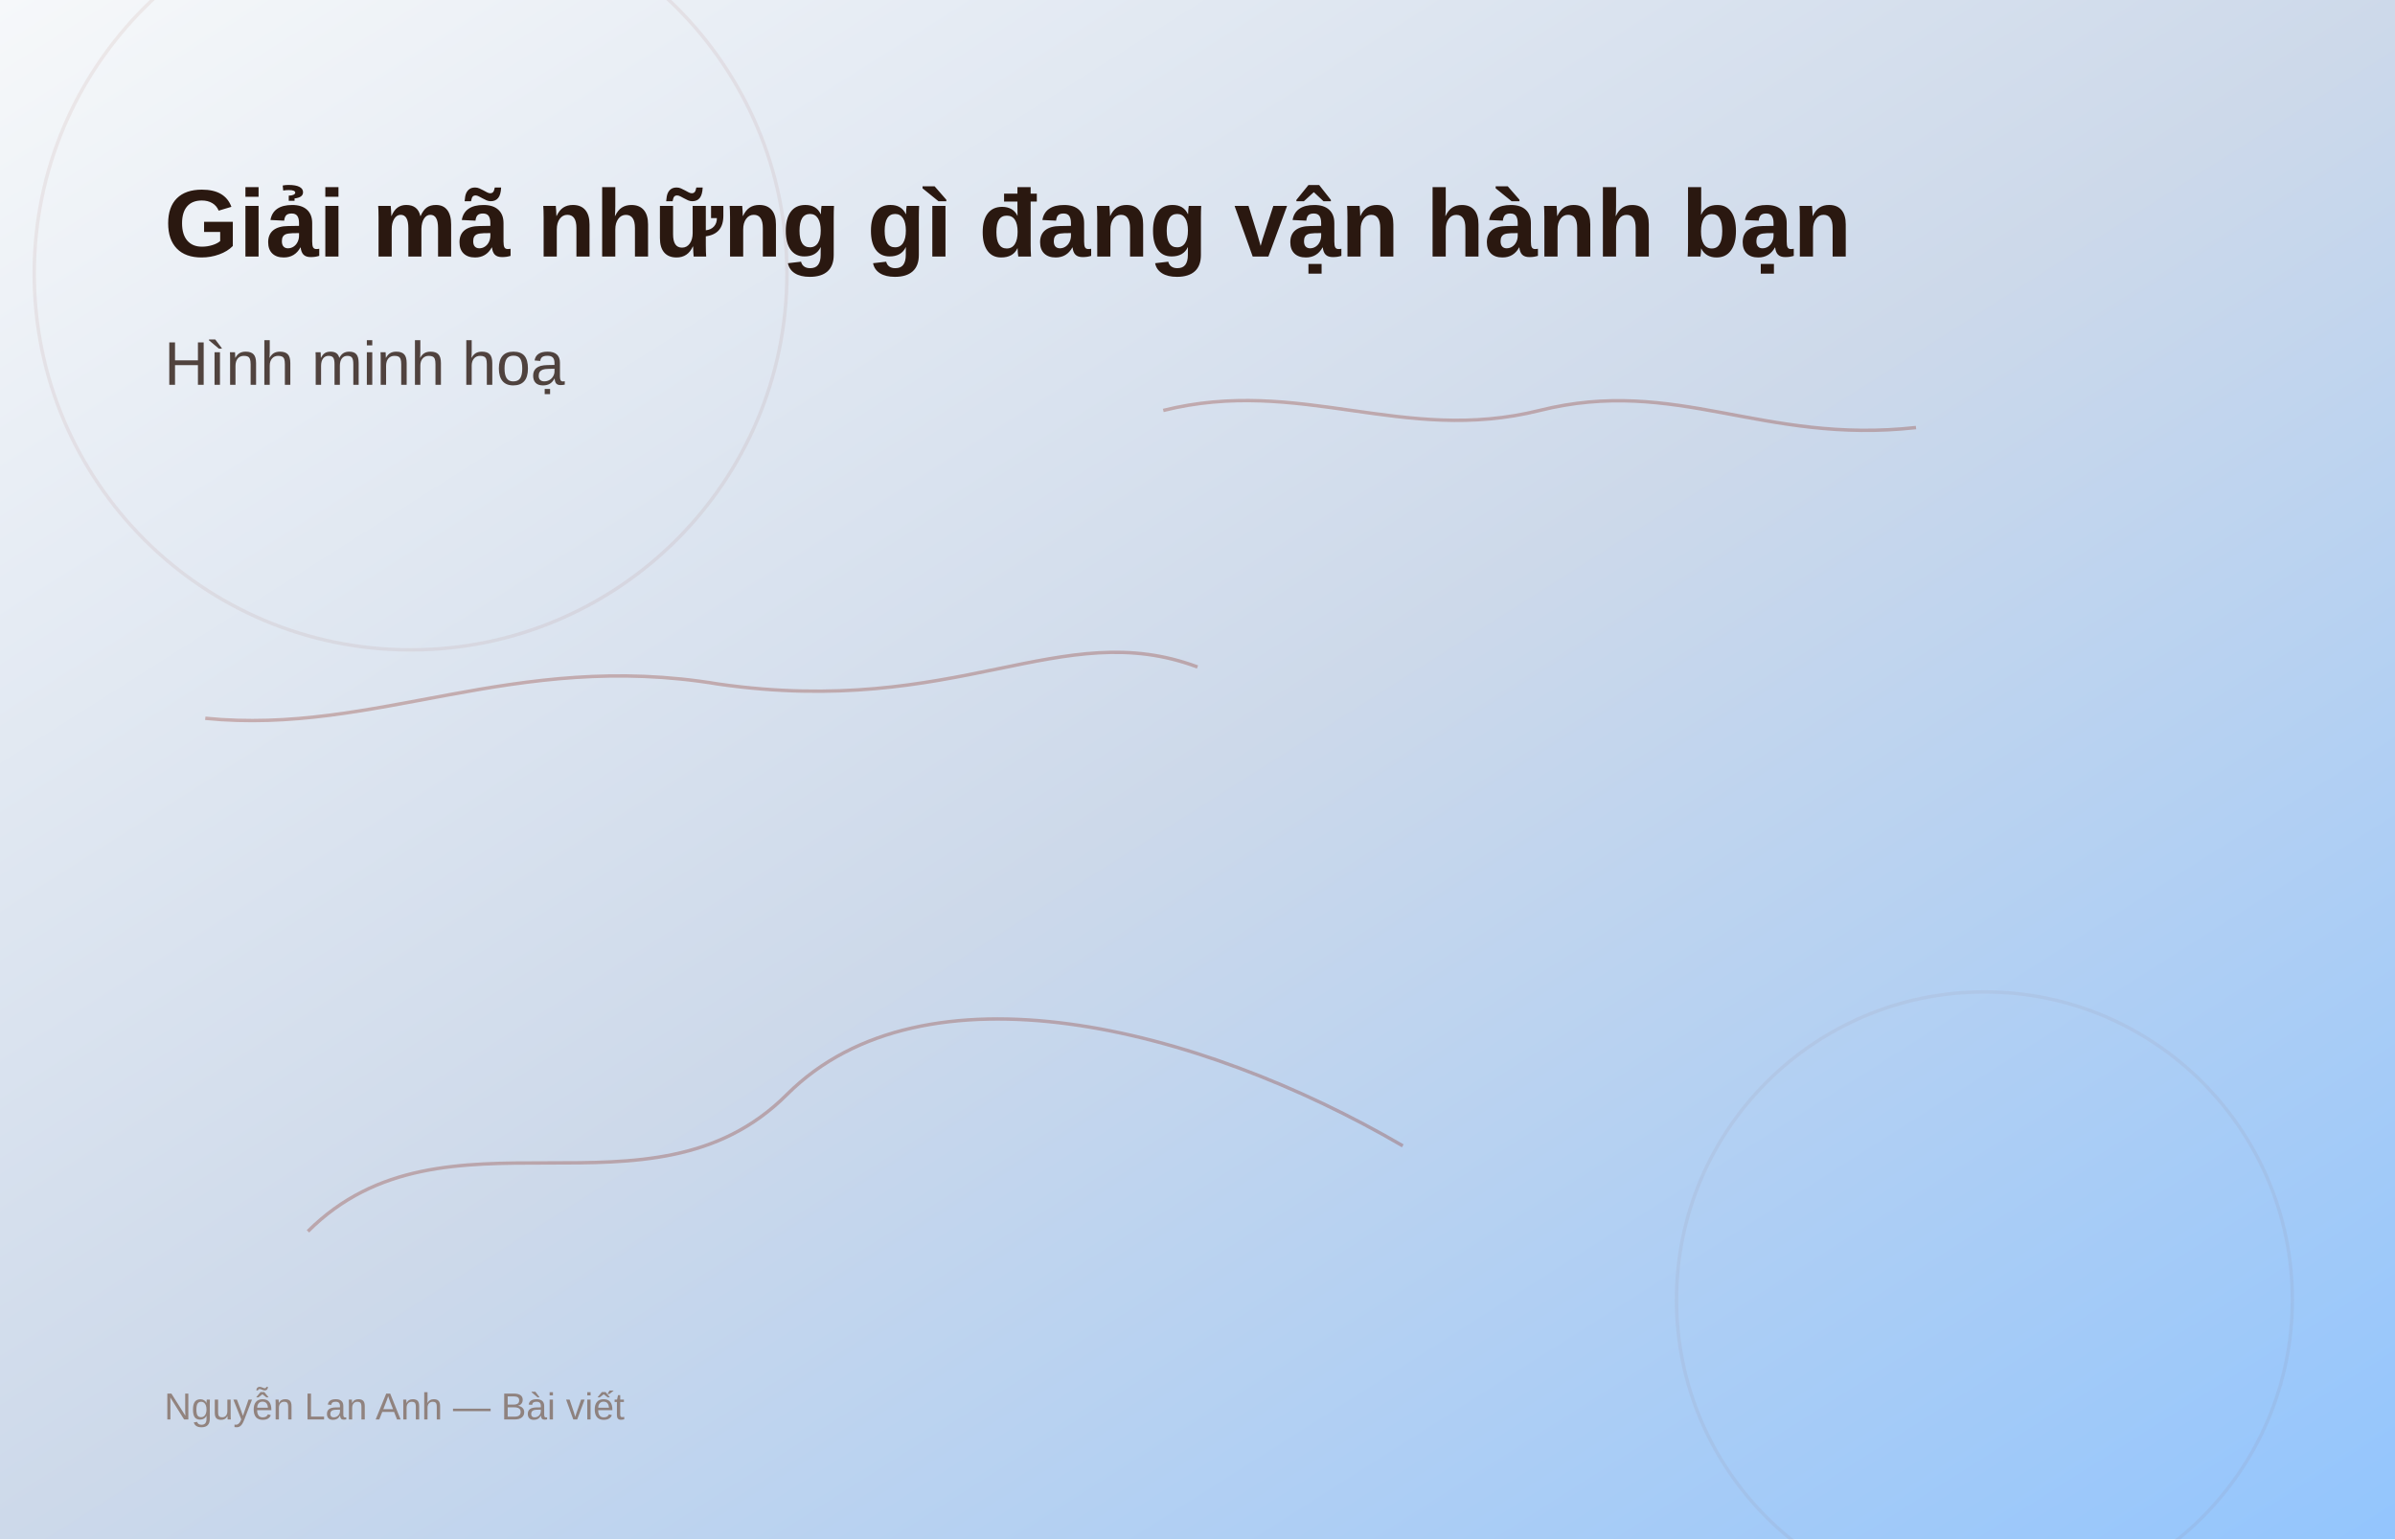
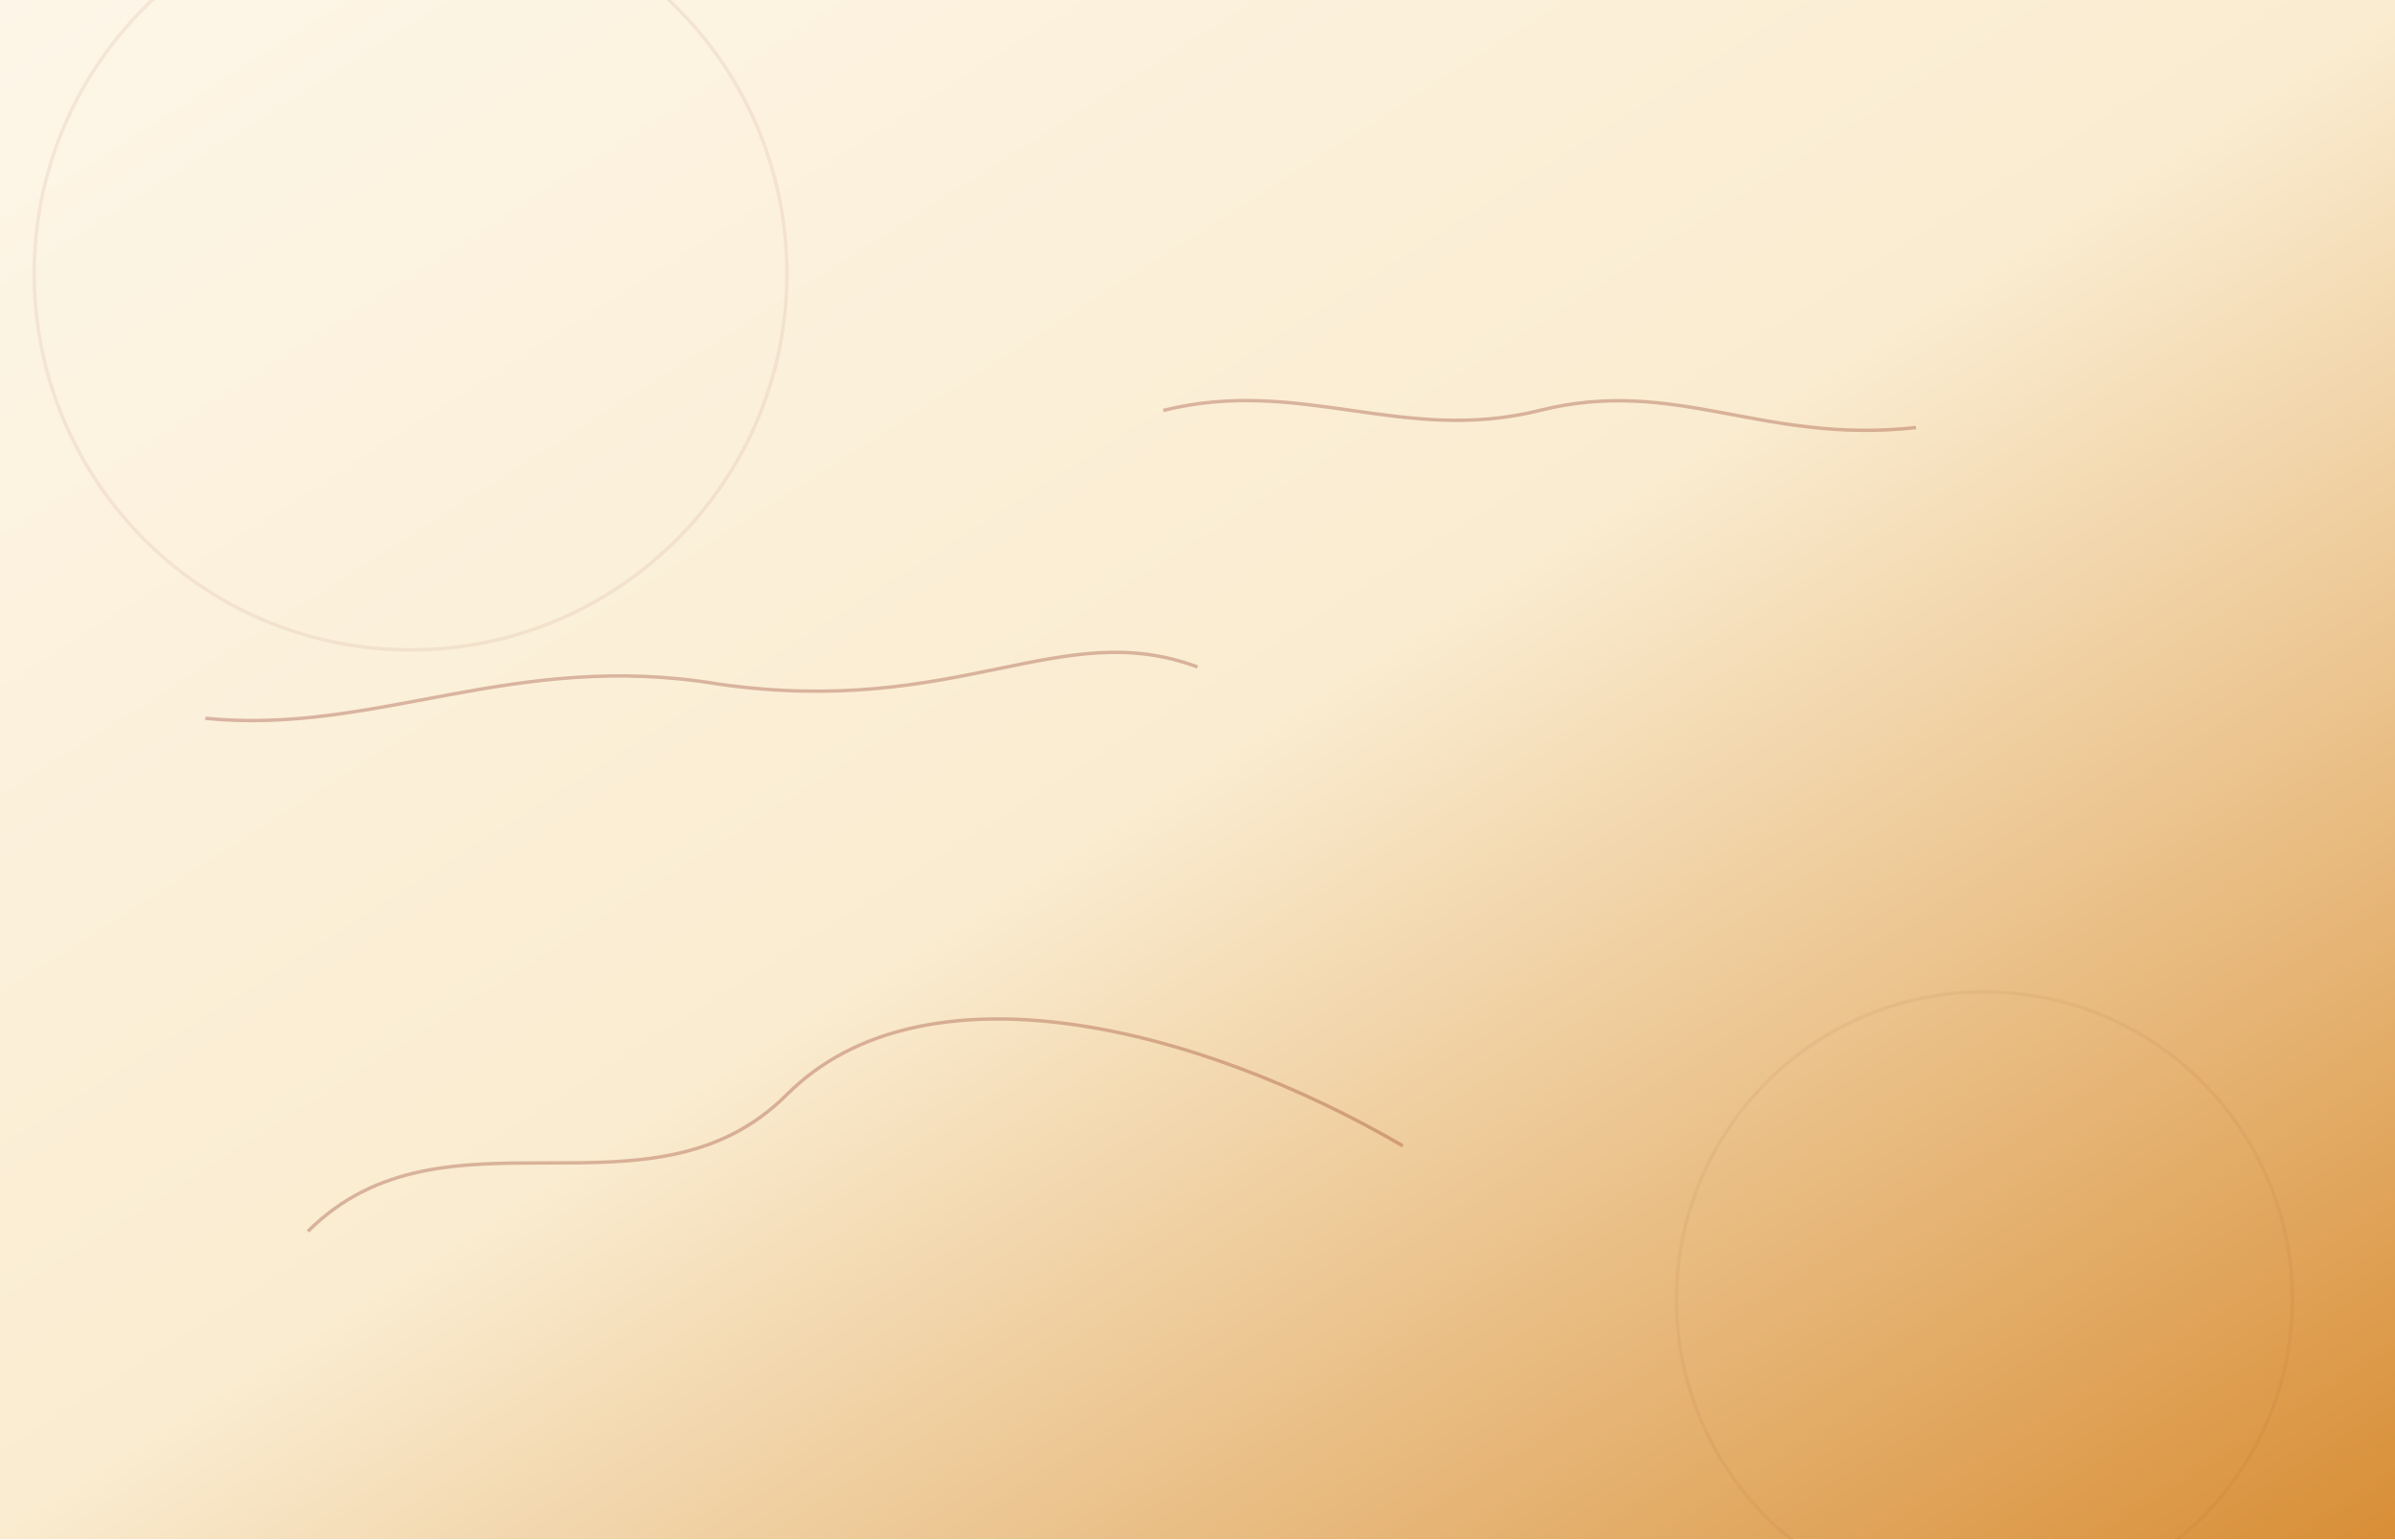
<svg xmlns="http://www.w3.org/2000/svg" width="1400" height="900" viewBox="0 0 1400 900" role="img" aria-labelledby="title-11">
  <defs>
    <linearGradient id="bg-11" x1="0%" y1="0%" x2="100%" y2="100%">
-       <stop offset="0%" stop-color="#f6f8fa" />
-       <stop offset="50%" stop-color="#cdd9ea" />
-       <stop offset="100%" stop-color="#93c5fd" />
+       <stop offset="0%" stop-color="#fdf6e8" />
+       <stop offset="50%" stop-color="#faecd0" />
+       <stop offset="100%" stop-color="#d88e36" />
    </linearGradient>
  </defs>
  <rect width="1400" height="900" fill="url(#bg-11)" />
  <g fill="none" stroke="rgba(139,40,24,0.30)" stroke-width="2">
    <circle cx="240" cy="160" r="220" opacity="0.25" />
    <circle cx="1160" cy="760" r="180" opacity="0.18" />
    <path d="M180 720 C260 640, 380 720, 460 640 S700 600, 820 670" />
    <path d="M680 240 C760 220, 820 260, 900 240 C980 220, 1030 260, 1120 250" />
    <path d="M120 420 C220 430, 300 380, 420 400 C560 420, 620 360, 700 390" />
  </g>
-   <g font-family="Arial, Helvetica, sans-serif" fill="#2a1810">
-     <text x="96" y="150" font-size="56" font-weight="700">Giải mã những gì đang vận hành bạn</text>
-     <text x="96" y="225" font-size="36" font-weight="500" opacity="0.8">Hình minh hoạ</text>
-     <text x="96" y="830" font-size="22" fill="#6b4a35" opacity="0.6">Nguyễn Lan Anh — Bài viết</text>
-   </g>
</svg>
